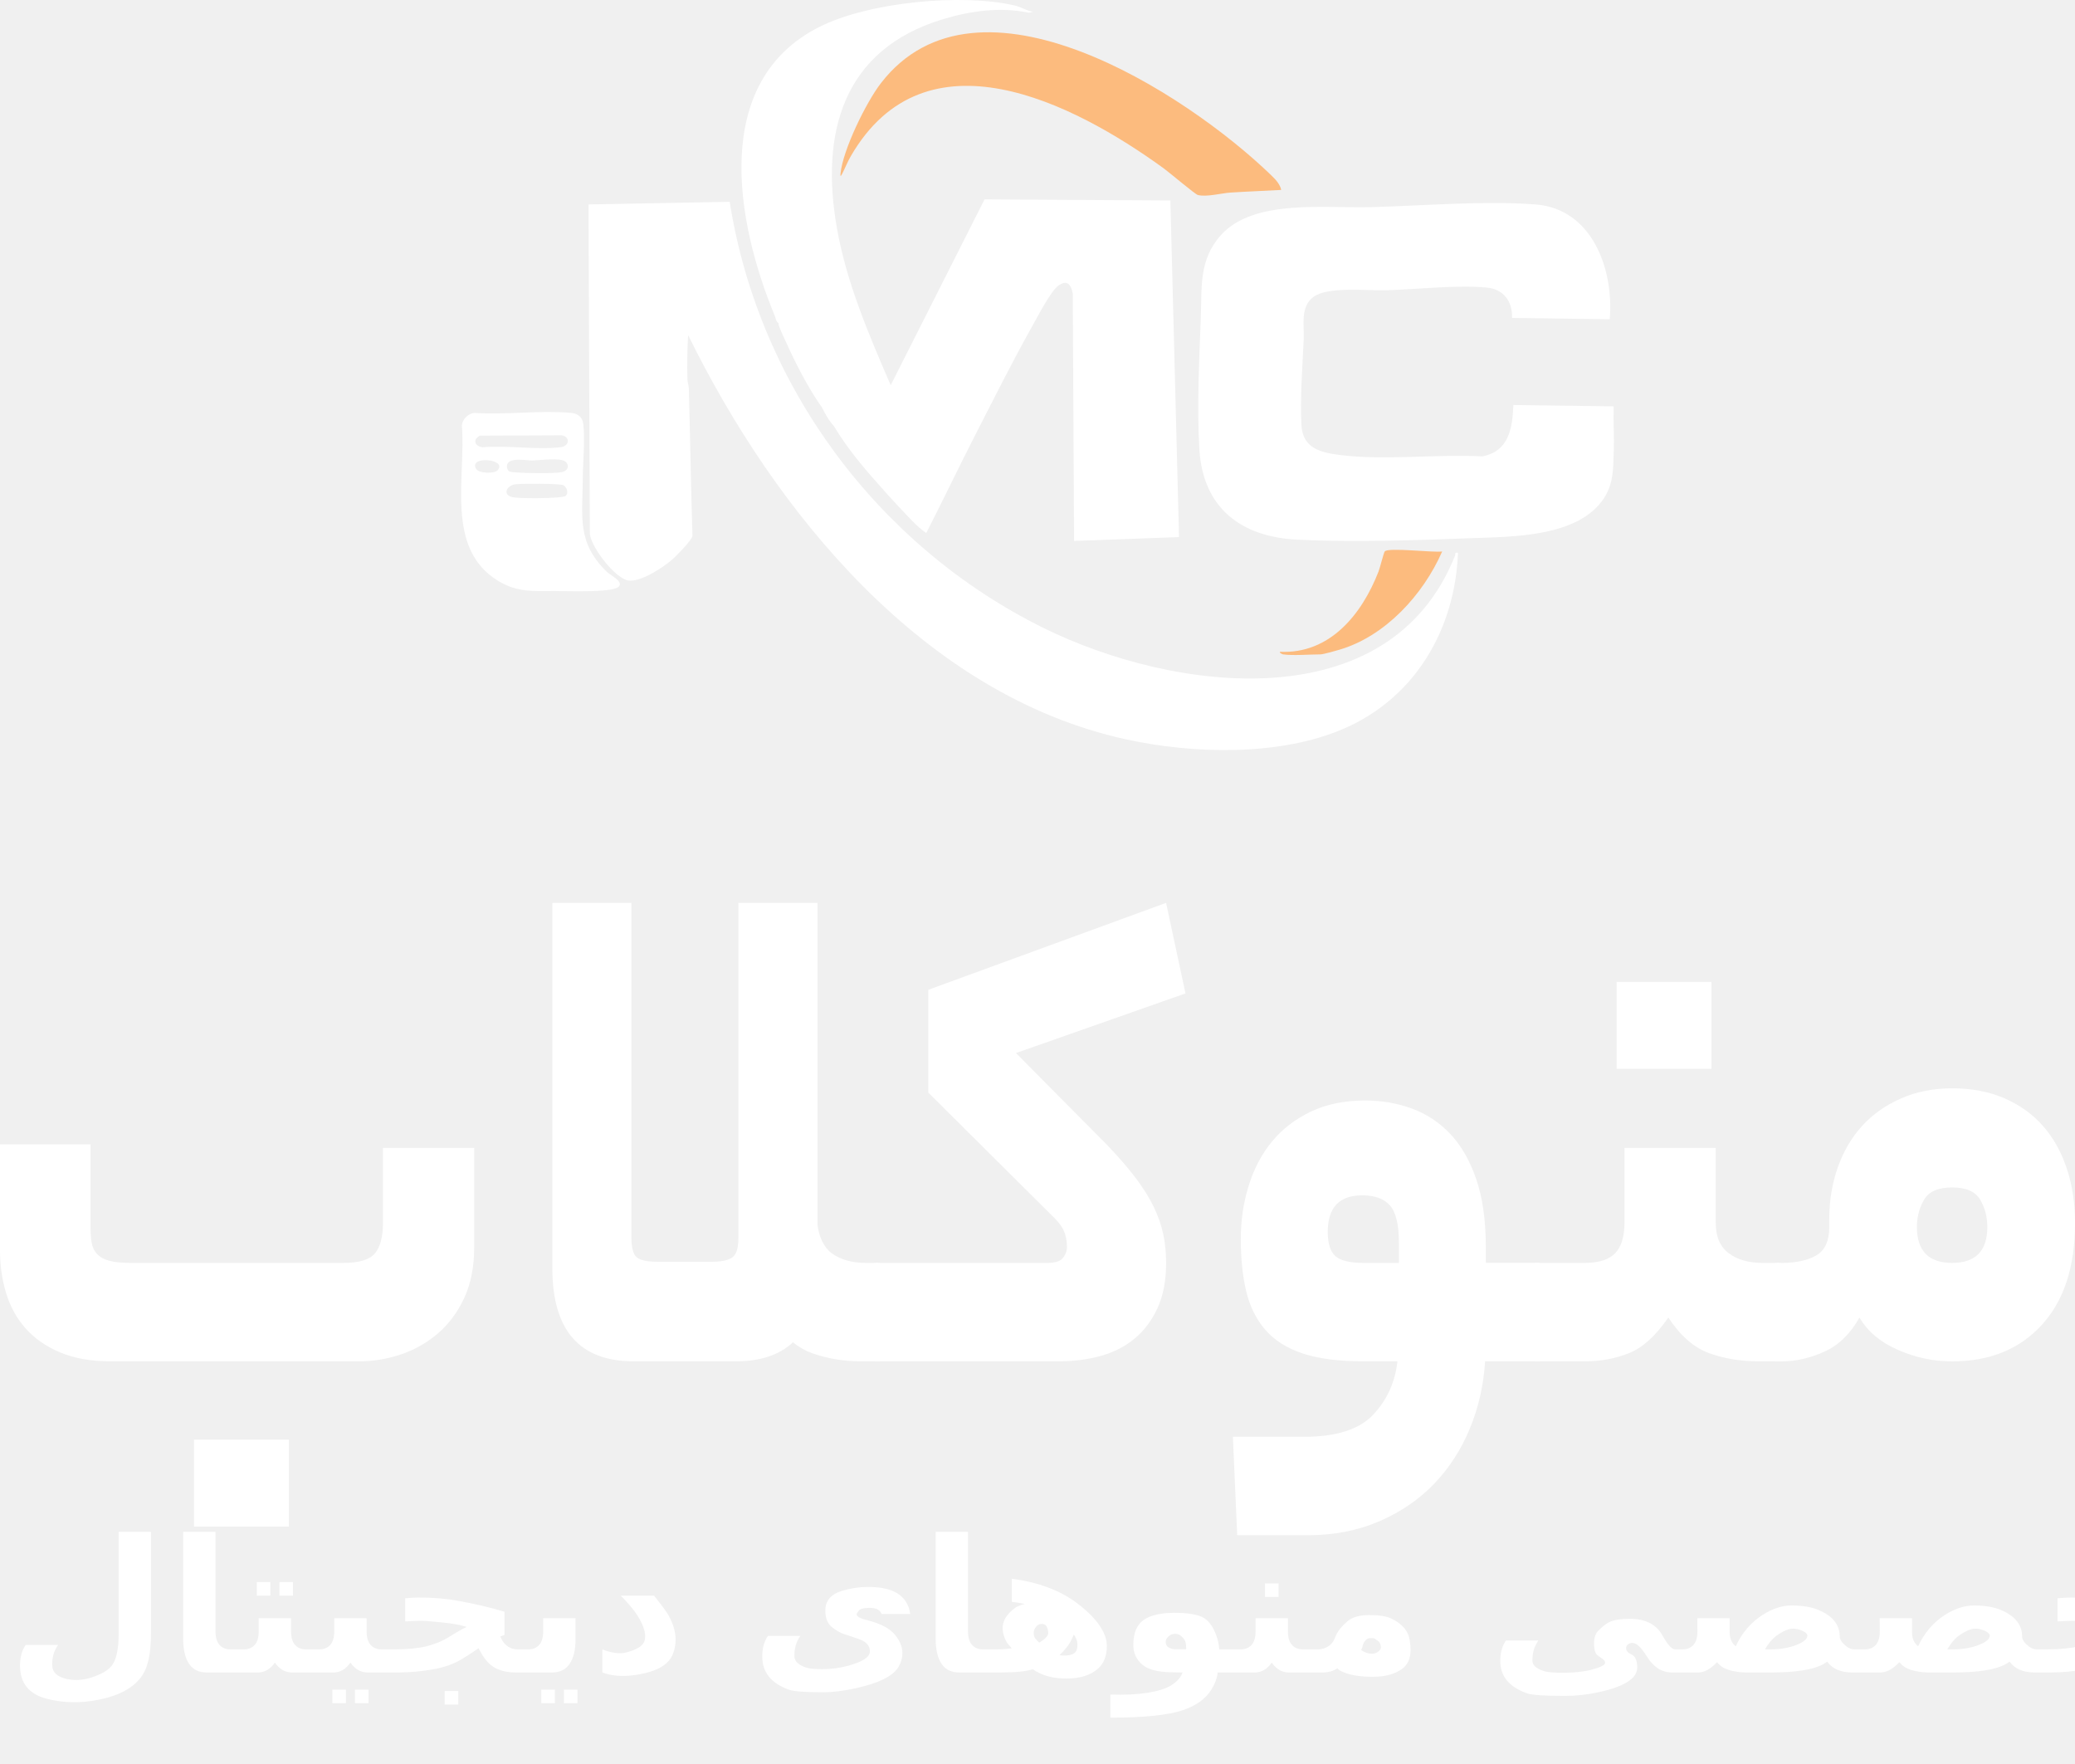
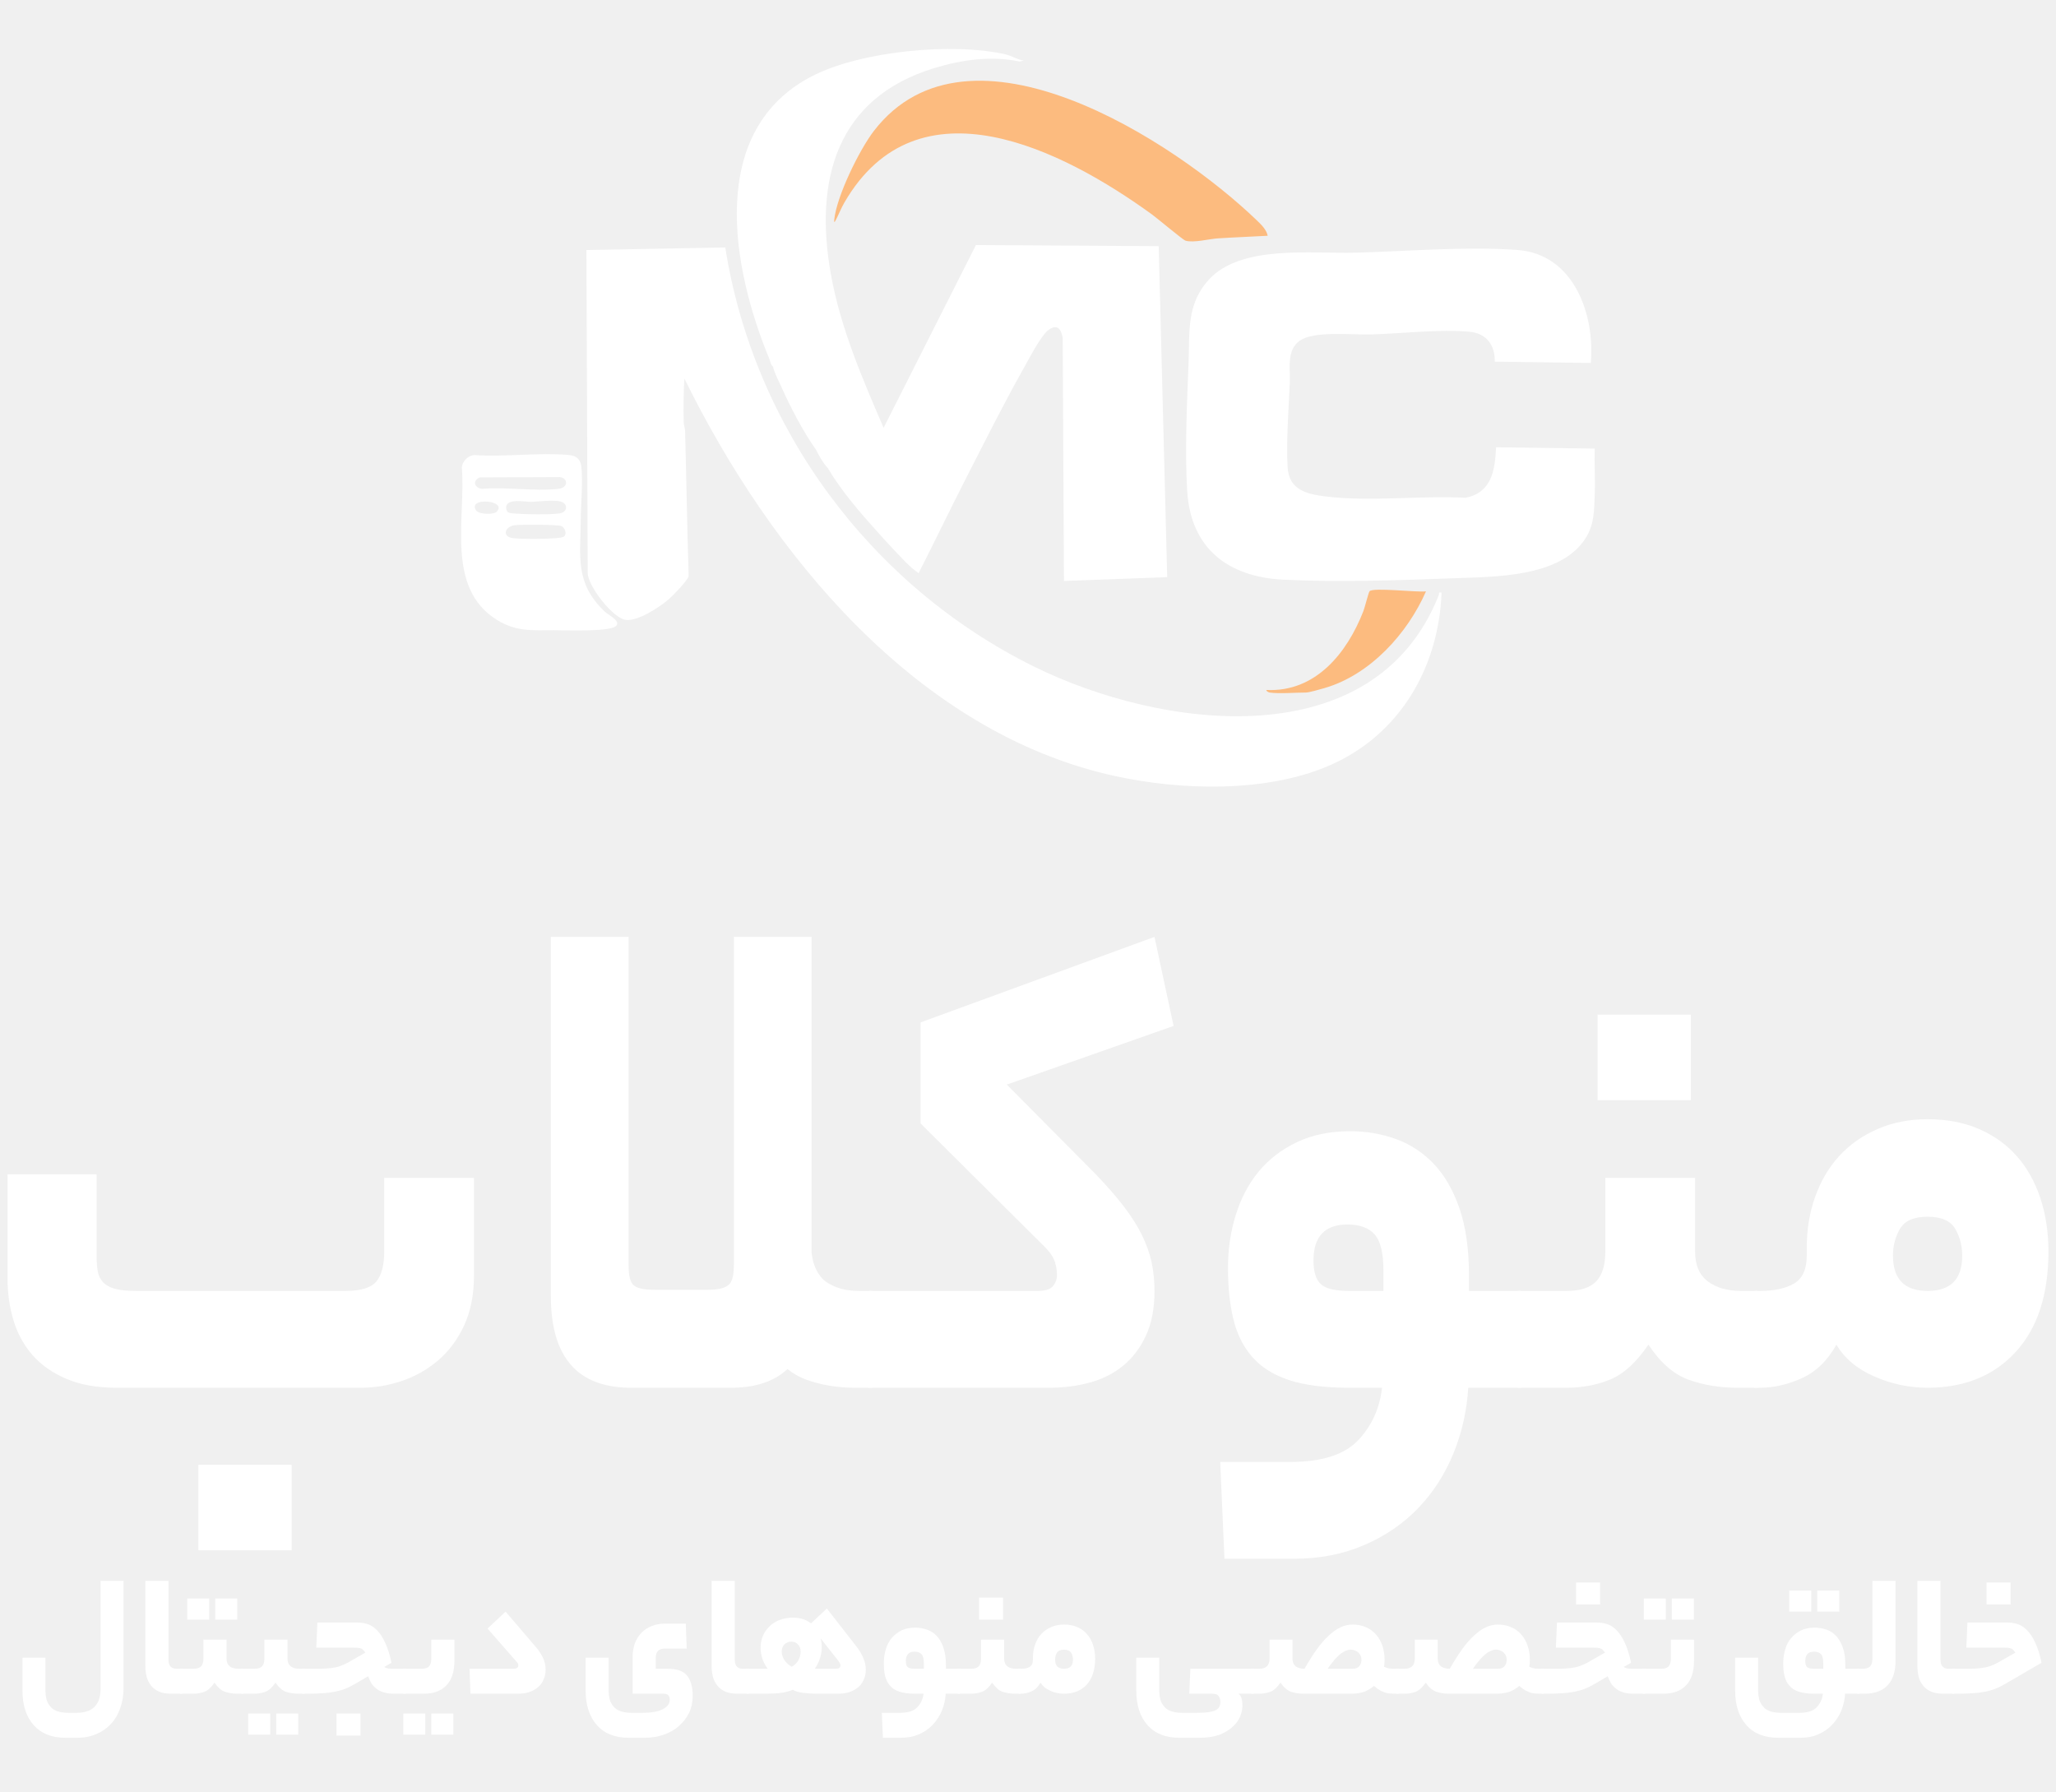
- <svg xmlns="http://www.w3.org/2000/svg" id="Layer_2" data-name="Layer 2" viewBox="0 0 1080 917.95">
+ <svg xmlns="http://www.w3.org/2000/svg" xmlns:xlink="http://www.w3.org/1999/xlink" version="1.1" viewBox="-4.00 72.41 1088.00 947.88">
  <defs>
-     <style>
-       .cls-1 {
-         font-family: YekanBakh-Heavy, 'Yekan Bakh';
-         font-size: 96.33px;
-         font-weight: 800;
-       }
- 
-       .cls-1, .cls-2 {
-         fill: #fff;
-       }
- 
-       .cls-3 {
-         fill: #fcbb7e;
-       }
-     </style>
+     <clipPath id="clip_1">
+       <path transform="matrix(1,0,0,-1,0,1080)" d="M0 1080H1080V0H0Z" />
+     </clipPath>
+     <clipPath id="clip_2">
+       <path transform="matrix(1,0,0,-1,0,1080)" d="M0 1080H1080V0H0Z" />
+     </clipPath>
+     <clipPath id="clip_3">
+       <path transform="matrix(1,0,0,-1,0,1080)" d="M0 1080H1080V0H0Z" />
+     </clipPath>
+     <clipPath id="clip_4">
+       <path transform="matrix(1,0,0,-1,0,1080)" d="M0 1080H1080V0H0Z" />
+     </clipPath>
+     <clipPath id="clip_5">
+       <path transform="matrix(1,0,0,-1,0,1080)" d="M0 1080H1080V0H0Z" />
+     </clipPath>
+     <clipPath id="clip_6">
+       <path transform="matrix(1,0,0,-1,0,1080)" d="M0 1080H1080V0H0Z" />
+     </clipPath>
+     <path id="font_7_151" d="M.599 .028C.599-.011 .593-.046 .581-.079 .57-.112 .553-.141 .531-.165 .509-.189 .482-.208 .451-.221 .42-.235 .385-.242 .346-.242H.28C.205-.242 .147-.219 .106-.173 .065-.127 .044-.064 .044 .016V.198H.17V.022C.17 .003 .172-.015 .176-.031 .18-.046 .187-.059 .197-.07 .206-.082 .219-.09 .235-.096 .252-.102 .272-.105 .297-.105H.341C.367-.105 .389-.101 .406-.094 .423-.087 .436-.078 .446-.065 .456-.053 .463-.039 .467-.023 .471-.007 .473 .01 .473 .028V.62H.599V.028Z" />
+     <path id="font_7_320" d="M.203 0C.184 0 .165 .002 .148 .007 .131 .012 .115 .021 .102 .033 .089 .045 .079 .061 .071 .08 .064 .1 .06 .125 .06 .154V.62H.187V.187C.187 .154 .202 .137 .231 .137H.258C.273 .137 .28 .115 .28 .071 .28 .024 .273 0 .258 0H.203Z" />
+     <path id="font_7_327" d="M0 0V0M.066 .137C.085 .137 .099 .141 .108 .15 .117 .16 .121 .174 .121 .193V.297H.248V.193C.248 .174 .254 .16 .266 .15 .278 .141 .294 .137 .313 .137H.335C.35 .137 .358 .115 .358 .071 .358 .024 .35 0 .335 0H.308C.283 0 .26 .004 .238 .011 .217 .019 .199 .036 .182 .061 .165 .036 .147 .019 .128 .011 .109 .004 .088 0 .066 0H0C-.009 0-.015 .005-.018 .016-.021 .028-.022 .044-.022 .066-.022 .091-.021 .11-.018 .12-.015 .131-.009 .137 0 .137H.066M.307 .407H.186V.523H.307V.407M.153 .407H.032V.523H.153V.407Z" />
+     <path id="font_7_302" d="M0 0V0M.066 .137C.085 .137 .099 .141 .108 .15 .117 .16 .121 .174 .121 .193V.297H.248V.193C.248 .174 .254 .16 .266 .15 .278 .141 .294 .137 .313 .137H.335C.35 .137 .358 .115 .358 .071 .358 .024 .35 0 .335 0H.308C.283 0 .26 .004 .238 .011 .217 .019 .199 .036 .182 .061 .165 .036 .147 .019 .128 .011 .109 .004 .088 0 .066 0H0C-.009 0-.015 .005-.018 .016-.021 .028-.022 .044-.022 .066-.022 .091-.021 .11-.018 .12-.015 .131-.009 .137 0 .137H.066M.307-.225H.186V-.109H.307V-.225M.153-.225H.032V-.109H.153V-.225Z" />
+     <path id="font_7_333" d="M0 0V0M.444 .147C.452 .142 .461 .139 .471 .138 .482 .137 .493 .137 .506 .137H.555C.564 .137 .569 .132 .572 .121 .575 .11 .577 .094 .577 .071 .577 .046 .575 .028 .572 .017 .569 .006 .564 0 .555 0H.501C.478 0 .459 .002 .443 .007 .427 .012 .413 .018 .402 .027 .391 .036 .381 .046 .374 .057 .367 .069 .361 .082 .356 .096L.286 .055C.267 .044 .248 .034 .23 .027 .212 .02 .193 .015 .173 .011 .153 .007 .131 .004 .108 .003 .085 .001 .058 0 .028 0H0C-.009 0-.015 .005-.018 .016-.021 .028-.022 .044-.022 .066-.022 .091-.021 .11-.018 .12-.015 .131-.009 .137 0 .137H.033C.058 .137 .08 .137 .1 .137 .119 .138 .137 .139 .153 .141 .17 .143 .185 .146 .199 .151 .214 .156 .228 .162 .243 .17L.341 .226C.337 .231 .333 .236 .33 .239 .327 .243 .323 .246 .318 .248 .313 .25 .308 .251 .301 .252 .294 .253 .286 .253 .275 .253H.071L.077 .391H.297C.316 .391 .335 .388 .354 .382 .372 .376 .389 .365 .405 .348 .421 .332 .436 .31 .449 .281 .463 .252 .475 .215 .484 .17L.444 .147M.314-.23H.182V-.109H.314V-.23Z" />
+     <path id="font_7_301" d="M0 0V0M.094 .137C.113 .137 .127 .141 .135 .15 .144 .16 .148 .174 .148 .193V.297H.275V.182C.275 .121 .26 .076 .231 .046 .202 .015 .16 0 .105 0H0C-.009 0-.015 .005-.018 .016-.021 .028-.022 .044-.022 .066-.022 .091-.021 .11-.018 .12-.015 .131-.009 .137 0 .137H.094M.269-.225H.148V-.109H.269V-.225M.115-.225H-.006V-.109H.115V-.225Z" />
+     <path id="font_7_135" d="M.396 .258C.415 .237 .428 .215 .438 .194 .447 .173 .451 .152 .451 .132 .451 .114 .448 .097 .441 .081 .435 .065 .426 .051 .413 .039 .4 .027 .383 .017 .364 .01 .345 .003 .322 0 .297 0H.038L.033 .137H.275C.292 .137 .301 .143 .301 .156 .301 .163 .298 .169 .291 .176L.132 .358 .231 .451 .396 .258Z" />
+     <path id="font_7_5" d="" />
+     <path id="font_7_199" d="M.044 0V0M.352-.105C.405-.105 .443-.098 .468-.085 .493-.072 .506-.055 .506-.033 .506-.011 .495 0 .473 0H.302V.204C.302 .23 .306 .254 .314 .276 .322 .298 .334 .317 .349 .333 .364 .35 .383 .362 .405 .371 .427 .38 .452 .385 .479 .385H.594L.599 .248H.479C.446 .248 .429 .231 .429 .198V.137H.495C.547 .137 .583 .124 .602 .098 .622 .072 .632 .036 .632-.011 .632-.044 .626-.075 .613-.103 .6-.131 .581-.155 .558-.176 .535-.197 .507-.213 .474-.225 .442-.236 .407-.242 .369-.242H.28C.205-.242 .147-.219 .106-.173 .065-.127 .044-.064 .044 .016V.198H.17V.022C.17 .003 .172-.015 .176-.031 .18-.046 .187-.059 .197-.07 .206-.082 .219-.09 .235-.096 .252-.102 .272-.105 .297-.105H.352Z" />
+     <path id="font_7_385" d="M.24 .286C.225 .286 .212 .281 .202 .271 .192 .261 .187 .248 .187 .231 .187 .218 .191 .203 .2 .188 .209 .173 .223 .159 .242 .148 .261 .159 .274 .173 .281 .188 .288 .203 .291 .218 .291 .231 .291 .248 .286 .261 .276 .271 .267 .281 .255 .286 .24 .286M0 0C-.009 0-.015 .005-.018 .016-.021 .028-.022 .044-.022 .066-.022 .091-.021 .11-.018 .12-.015 .131-.009 .137 0 .137H.11C.096 .156 .086 .176 .08 .195 .074 .214 .071 .234 .071 .253 .071 .275 .075 .296 .083 .316 .091 .336 .103 .353 .118 .368 .133 .384 .152 .396 .173 .404 .195 .413 .22 .418 .248 .418 .275 .418 .299 .413 .319 .404 .339 .395 .355 .382 .368 .367 .382 .352 .391 .334 .397 .315 .404 .296 .407 .277 .407 .258 .407 .233 .403 .211 .396 .191 .39 .172 .38 .154 .369 .137H.484C.501 .137 .51 .143 .51 .156 .51 .159 .509 .163 .507 .166 .506 .169 .502 .175 .497 .182L.341 .38 .435 .468 .594 .264C.614 .239 .628 .215 .636 .194 .645 .173 .649 .152 .649 .132 .649 .114 .646 .097 .639 .081 .633 .065 .624 .051 .611 .039 .598 .027 .581 .017 .562 .01 .543 .003 .52 0 .495 0H.385C.354 0 .327 .002 .303 .005 .28 .008 .261 .013 .248 .022 .238 .017 .226 .013 .212 .01 .199 .007 .185 .004 .171 .003 .156 .002 .142 .001 .128 .001 .115 0 .103 0 .094 0H0Z" />
+     <path id="font_7_387" d="M.143-.105C.188-.105 .22-.095 .239-.074 .258-.054 .27-.029 .273 0H.226C.191 0 .163 .004 .141 .011 .119 .018 .102 .029 .089 .044 .076 .059 .068 .076 .062 .097 .057 .118 .055 .143 .055 .17 .055 .196 .059 .221 .066 .244 .073 .268 .084 .289 .098 .306 .113 .323 .131 .337 .152 .348 .174 .358 .199 .363 .228 .363 .251 .363 .272 .359 .292 .352 .313 .345 .331 .333 .346 .317 .361 .301 .373 .28 .382 .254 .391 .228 .396 .196 .396 .159V.137H.468C.483 .137 .49 .115 .49 .071 .49 .024 .483 0 .468 0H.395C.393-.033 .386-.064 .374-.093 .362-.122 .345-.148 .324-.17 .303-.192 .278-.21 .248-.223 .218-.236 .185-.242 .148-.242H.05L.044-.105H.143M.176 .18C.176 .164 .179 .153 .186 .146 .194 .14 .207 .137 .226 .137H.275V.165C.275 .19 .271 .208 .262 .217 .254 .226 .241 .231 .224 .231 .192 .231 .176 .214 .176 .18Z" />
+     <path id="font_7_383" d="M0 0V0M.066 .137C.085 .137 .099 .141 .108 .15 .117 .16 .121 .174 .121 .193V.297H.248V.193C.248 .174 .254 .16 .266 .15 .278 .141 .294 .137 .313 .137H.335C.35 .137 .358 .115 .358 .071 .358 .024 .35 0 .335 0H.308C.283 0 .26 .004 .238 .011 .217 .019 .199 .036 .182 .061 .165 .036 .147 .019 .128 .011 .109 .004 .088 0 .066 0H0C-.009 0-.015 .005-.018 .016-.021 .028-.022 .044-.022 .066-.022 .091-.021 .11-.018 .12-.015 .131-.009 .137 0 .137H.066M.242 .407H.11V.528H.242V.407Z" />
+     <path id="font_7_379" d="M.005 .137C.025 .137 .041 .14 .053 .147 .065 .155 .071 .168 .071 .187V.198C.071 .224 .075 .248 .083 .27 .091 .293 .102 .312 .117 .328 .132 .344 .15 .357 .171 .366 .192 .375 .216 .38 .242 .38 .269 .38 .294 .375 .315 .366 .336 .357 .354 .344 .368 .327 .383 .311 .394 .291 .401 .268 .409 .245 .413 .22 .413 .193 .413 .132 .397 .084 .367 .05 .336 .017 .294 0 .242 0 .216 0 .191 .005 .167 .016 .142 .027 .124 .042 .113 .061 .1 .038 .084 .022 .064 .013 .044 .004 .024 0 .005 0H0C-.009 0-.015 .005-.018 .016-.021 .028-.022 .044-.022 .066-.022 .091-.021 .11-.018 .12-.015 .131-.009 .137 0 .137H.005M.291 .187C.291 .201 .288 .214 .281 .225 .274 .236 .261 .242 .242 .242 .223 .242 .21 .236 .203 .225 .196 .214 .193 .201 .193 .187 .193 .154 .209 .137 .242 .137 .275 .137 .291 .154 .291 .187Z" />
+     <path id="font_7_300" d="M.044 0V0M.374-.105C.4-.105 .421-.104 .438-.102 .456-.099 .469-.096 .479-.091 .489-.086 .496-.08 .5-.072 .504-.065 .506-.055 .506-.044 .506-.033 .503-.022 .496-.013 .49-.004 .479 0 .462 0H.335L.341 .137H.682C.697 .137 .704 .115 .704 .071 .704 .024 .697 0 .682 0H.605C.62-.01 .627-.032 .627-.066 .627-.084 .623-.103 .615-.124 .606-.145 .593-.164 .574-.181 .556-.198 .532-.213 .502-.225 .472-.236 .435-.242 .391-.242H.28C.205-.242 .147-.219 .106-.173 .065-.127 .044-.064 .044 .016V.198H.17V.022C.17 .003 .172-.015 .176-.031 .18-.046 .187-.059 .197-.07 .206-.082 .219-.09 .235-.096 .252-.102 .272-.105 .297-.105H.374Z" />
+     <path id="font_7_352" d="M.286 .137C.333 .22 .377 .281 .42 .32 .463 .36 .506 .38 .55 .38 .577 .38 .602 .375 .624 .365 .646 .356 .664 .342 .679 .325 .694 .308 .706 .287 .714 .263 .722 .24 .726 .214 .726 .187 .726 .174 .725 .161 .723 .148 .734 .143 .746 .139 .757 .138 .767 .137 .778 .137 .787 .137H.798C.813 .137 .82 .115 .82 .071 .82 .024 .813 0 .798 0H.787C.779 0 .77 0 .761 .001 .752 .001 .743 .002 .733 .005 .723 .008 .713 .012 .702 .018 .691 .024 .68 .032 .668 .043 .653 .03 .635 .019 .615 .011 .594 .004 .571 0 .544 0H.28C.255 0 .232 .004 .211 .011 .19 .019 .171 .036 .154 .061 .137 .036 .119 .019 .1 .011 .081 .004 .06 0 .038 0H0C-.009 0-.015 .005-.018 .016-.021 .028-.022 .044-.022 .066-.022 .091-.021 .11-.018 .12-.015 .131-.009 .137 0 .137H.038C.075 .137 .094 .156 .094 .193V.297H.22V.193C.22 .174 .226 .16 .238 .15 .251 .141 .267 .137 .286 .137M.599 .187C.599 .192 .598 .198 .596 .204 .594 .211 .59 .217 .585 .223 .581 .228 .574 .233 .566 .236 .559 .24 .55 .242 .539 .242 .522 .242 .504 .234 .484 .219 .464 .203 .44 .176 .413 .137H.55C.567 .137 .579 .142 .587 .151 .595 .161 .599 .173 .599 .187Z" />
+     <path id="font_7_339" d="M0 0V0M.444 .147C.452 .142 .461 .139 .471 .138 .482 .137 .493 .137 .506 .137H.555C.564 .137 .569 .132 .572 .121 .575 .11 .577 .094 .577 .071 .577 .046 .575 .028 .572 .017 .569 .006 .564 0 .555 0H.501C.478 0 .459 .002 .443 .007 .427 .012 .413 .018 .402 .027 .391 .036 .381 .046 .374 .057 .367 .069 .361 .082 .356 .096L.286 .055C.267 .044 .248 .034 .23 .027 .212 .02 .193 .015 .173 .011 .153 .007 .131 .004 .108 .003 .085 .001 .058 0 .028 0H0C-.009 0-.015 .005-.018 .016-.021 .028-.022 .044-.022 .066-.022 .091-.021 .11-.018 .12-.015 .131-.009 .137 0 .137H.033C.058 .137 .08 .137 .1 .137 .119 .138 .137 .139 .153 .141 .17 .143 .185 .146 .199 .151 .214 .156 .228 .162 .243 .17L.341 .226C.337 .231 .333 .236 .33 .239 .327 .243 .323 .246 .318 .248 .313 .25 .308 .251 .301 .252 .294 .253 .286 .253 .275 .253H.071L.077 .391H.297C.316 .391 .335 .388 .354 .382 .372 .376 .389 .365 .405 .348 .421 .332 .436 .31 .449 .281 .463 .252 .475 .215 .484 .17L.444 .147M.314 .49H.182V.611H.314V.49Z" />
+     <path id="font_7_326" d="M0 0V0M.094 .137C.113 .137 .127 .141 .135 .15 .144 .16 .148 .174 .148 .193V.297H.275V.182C.275 .121 .26 .076 .231 .046 .202 .015 .16 0 .105 0H0C-.009 0-.015 .005-.018 .016-.021 .028-.022 .044-.022 .066-.022 .091-.021 .11-.018 .12-.015 .131-.009 .137 0 .137H.094M.274 .407H.153V.523H.274V.407M.12 .407H-.001V.523H.12V.407Z" />
+     <path id="font_7_371" d="M.648 0C.646-.033 .639-.064 .627-.093 .615-.122 .598-.148 .577-.17 .557-.192 .531-.21 .501-.223 .472-.236 .439-.242 .402-.242H.28C.205-.242 .147-.219 .106-.173 .065-.127 .044-.064 .044 .016V.198H.17V.022C.17 .003 .172-.015 .176-.031 .18-.046 .187-.059 .197-.07 .206-.082 .219-.09 .235-.096 .252-.102 .272-.105 .297-.105H.396C.441-.105 .473-.095 .492-.074 .511-.054 .523-.029 .526 0H.479C.444 0 .416 .004 .394 .011 .372 .018 .355 .029 .342 .044 .329 .059 .32 .076 .315 .097 .31 .118 .308 .143 .308 .17 .308 .196 .312 .221 .319 .244 .326 .268 .337 .289 .352 .306 .366 .323 .384 .337 .406 .348 .427 .358 .452 .363 .481 .363 .504 .363 .525 .359 .546 .352 .566 .345 .584 .333 .599 .317 .614 .301 .626 .28 .635 .254 .645 .228 .649 .196 .649 .159V.137H.721C.736 .137 .743 .115 .743 .071 .743 .024 .736 0 .721 0H.648M.429 .18C.429 .164 .433 .153 .439 .146 .446 .14 .46 .137 .479 .137H.528V.165C.528 .19 .524 .208 .516 .217 .507 .226 .494 .231 .477 .231 .445 .231 .429 .214 .429 .18M.616 .451H.495V.567H.616V.451M.462 .451H.341V.567H.462V.451Z" />
+     <path id="font_7_376" d="M.022 .137C.041 .137 .055 .141 .064 .15 .073 .16 .077 .174 .077 .193V.62H.204V.182C.204 .121 .189 .076 .16 .046 .131 .015 .088 0 .033 0H0C-.009 0-.015 .005-.018 .016-.021 .028-.022 .044-.022 .066-.022 .091-.021 .11-.018 .12-.015 .131-.009 .137 0 .137H.022Z" />
+     <path id="font_7_338" d="M0 0V0M.286 .055C.267 .044 .248 .034 .23 .027 .212 .02 .193 .015 .173 .011 .153 .007 .131 .004 .108 .003 .085 .001 .058 0 .028 0H0C-.009 0-.015 .005-.018 .016-.021 .028-.022 .044-.022 .066-.022 .091-.021 .11-.018 .12-.015 .131-.009 .137 0 .137H.033C.058 .137 .08 .137 .1 .137 .119 .138 .137 .139 .153 .141 .17 .143 .185 .146 .199 .151 .214 .156 .228 .162 .243 .17L.341 .226C.337 .231 .333 .236 .33 .239 .327 .243 .323 .246 .318 .248 .313 .25 .308 .251 .301 .252 .294 .253 .286 .253 .275 .253H.071L.077 .391H.297C.316 .391 .335 .388 .354 .382 .372 .376 .389 .365 .405 .348 .421 .332 .436 .31 .449 .281 .463 .252 .475 .215 .484 .17L.286 .055M.314 .49H.182V.611H.314V.49Z" />
  </defs>
-   <g id="Layer_1-2" data-name="Layer 1">
-     <g>
-       <g>
-         <path class="cls-2" d="M57.59,708.45c-10.22,0-19.01-1.55-26.36-4.67-7.36-3.12-13.35-7.29-17.96-12.53-4.62-5.24-7.98-11.34-10.1-18.32C1.07,665.95,0,658.59,0,650.86v-55.34h47.12v43c0,2.99.19,5.67.56,8.04.37,2.37,1.31,4.37,2.81,5.99,1.5,1.62,3.61,2.81,6.36,3.55,2.74.75,6.48,1.12,11.22,1.12h110.7c8.23,0,13.7-1.68,16.45-5.04,2.75-3.37,4.11-8.66,4.11-15.89v-38.9h47.49v51.61c0,10.23-1.74,19.07-5.23,26.55-3.49,7.48-8.11,13.65-13.83,18.51-5.74,4.86-12.16,8.48-19.26,10.84-7.1,2.37-14.27,3.55-21.5,3.55H57.59ZM150.34,794.46h-49.36v-45.25h49.36v45.25Z" />
-         <path class="cls-2" d="M456.61,657.22h-5.98c-7.24,0-13.16-1.68-17.77-5.04-4.02-2.93-6.73-8.76-7.37-14.99v-167.32h-41.14v173.49c0,4.21-.48,7.18-1.46,8.91-1.3,2.91-5.45,4.37-12.47,4.37h-27.86c-5.61,0-9.33-.78-11.17-2.35-1.84-1.56-2.75-4.99-2.75-10.28v-174.13h-41.14v190.16c0,32.28,14.15,48.42,42.43,48.42h52.96c12.86,0,22.79-3.33,29.82-9.91,3.12,2.48,6.4,4.37,9.85,5.61,7.98,2.87,16.58,4.3,25.8,4.3h8.23c5.48,0,8.23-8.85,8.23-26.55,0-16.45-2.75-24.68-8.23-24.68Z" />
-         <path class="cls-2" d="M545.24,657.22c3.98,0,6.66-.87,8.04-2.62,1.37-1.74,2.05-3.61,2.05-5.61,0-3.24-.56-6.11-1.68-8.6-1.13-2.49-3.31-5.24-6.55-8.23l-63.94-63.57v-53.48l123.77-45.25,10.1,47.12-88.25,31.03,47.12,47.5c5.99,6.23,10.96,11.97,14.96,17.2,3.98,5.24,7.16,10.28,9.54,15.14,2.36,4.86,4.04,9.66,5.05,14.4.99,4.74,1.49,9.72,1.49,14.96,0,9.23-1.49,17.08-4.49,23.56-2.99,6.49-6.98,11.78-11.96,15.89-4.99,4.11-10.84,7.11-17.58,8.97-6.73,1.87-13.96,2.81-21.69,2.81h-94.61c-3.24,0-5.42-2.06-6.54-6.17-1.13-4.11-1.69-10.28-1.69-18.51,0-9.47.56-16.27,1.69-20.38,1.12-4.11,3.3-6.17,6.54-6.17h88.64Z" />
-         <path class="cls-2" d="M678.74,747.72c16.7,0,28.66-3.81,35.89-11.41,7.23-7.61,11.47-16.89,12.72-27.86h-17.57c-12.97,0-23.56-1.37-31.79-4.11-8.23-2.74-14.71-6.86-19.45-12.34-4.74-5.48-8.04-12.16-9.91-20.01-1.87-7.85-2.81-16.89-2.81-27.11s1.37-19.01,4.11-27.86c2.75-8.85,6.79-16.51,12.15-23,5.36-6.48,12.09-11.65,20.2-15.52,8.1-3.86,17.51-5.8,28.23-5.8,8.48,0,16.52,1.37,24.12,4.11,7.61,2.75,14.27,7.11,20.01,13.09,5.73,5.98,10.28,13.83,13.65,23.55,3.36,9.73,5.05,21.57,5.05,35.53v8.22h26.92c5.48,0,8.23,8.23,8.23,24.68,0,17.7-2.75,26.55-8.23,26.55h-27.29c-.75,12.21-3.37,23.81-7.86,34.78-4.49,10.97-10.66,20.57-18.51,28.8-7.86,8.23-17.39,14.77-28.61,19.64-11.22,4.86-23.69,7.29-37.39,7.29h-36.66l-2.24-51.23h37.03ZM691.08,641.14c0,5.99,1.32,10.16,3.93,12.53,2.62,2.37,7.53,3.55,14.77,3.55h18.33v-10.47c0-9.47-1.56-15.95-4.68-19.45-3.12-3.49-7.92-5.24-14.4-5.24-11.97,0-17.96,6.36-17.96,19.07Z" />
-         <path class="cls-2" d="M824.96,657.22c7.22,0,12.46-1.68,15.7-5.04,3.24-3.37,4.86-8.66,4.86-15.89v-38.9h47.49v38.9c0,7.23,2.25,12.52,6.74,15.89,4.49,3.36,10.34,5.04,17.57,5.04h8.23c5.72,0,8.6,8.23,8.6,24.68,0,17.7-2.88,26.55-8.6,26.55h-10.1c-9.48,0-18.14-1.43-25.99-4.3-7.85-2.86-14.9-9.03-21.13-18.51-6.49,9.48-13.28,15.65-20.38,18.51-7.1,2.87-14.77,4.3-23,4.3h-24.69c-3.24,0-5.42-2.06-6.54-6.17-1.13-4.11-1.69-10.28-1.69-18.51,0-9.47.56-16.27,1.69-20.38,1.12-4.11,3.3-6.17,6.54-6.17h24.69ZM890.77,556.25h-49.36v-45.25h49.36v45.25Z" />
-         <path class="cls-2" d="M927.43,657.22c7.47,0,13.46-1.31,17.95-3.92,4.49-2.62,6.73-7.54,6.73-14.77v-4.11c0-9.72,1.5-18.76,4.49-27.11,3-8.35,7.23-15.52,12.72-21.5,5.48-5.99,12.21-10.72,20.2-14.21,7.97-3.49,16.82-5.23,26.55-5.23,10.22,0,19.31,1.75,27.3,5.23,7.98,3.5,14.64,8.29,20,14.4,5.36,6.11,9.48,13.46,12.34,22.06,2.87,8.6,4.31,18.02,4.31,28.24,0,22.94-5.79,40.7-17.39,53.29-11.59,12.59-27.11,18.89-46.56,18.89-9.73,0-19.13-1.99-28.24-5.99-9.1-3.98-15.76-9.59-20.01-16.82-4.74,8.48-10.84,14.4-18.32,17.76-7.48,3.36-14.84,5.05-22.06,5.05h-1.87c-3.24,0-5.42-2.06-6.55-6.17-1.12-4.11-1.68-10.28-1.68-18.51,0-9.47.56-16.27,1.68-20.38,1.13-4.11,3.31-6.17,6.55-6.17h1.87ZM1034.37,638.52c0-5.24-1.25-9.97-3.73-14.21-2.49-4.24-7.36-6.36-14.59-6.36s-12.09,2.12-14.59,6.36c-2.49,4.24-3.74,8.97-3.74,14.21,0,12.47,6.11,18.7,18.33,18.7s18.32-6.23,18.32-18.7Z" />
-       </g>
-       <g>
-         <path class="cls-2" d="M613.66,279.48l-54.63,2.02-.67-128.77c-.98-4.79-2.98-7.34-7.53-4.06-3.9,2.82-10.49,15.62-13.21,20.44-10.59,18.79-20.59,38.88-30.45,58.12-8.52,16.63-16.56,33.52-25.06,50.15-5.26-3.62-9.35-8.49-13.72-13.05-2.4-2.5-5.17-5.59-7.56-8.24-9.64-10.7-19.36-21.82-26.78-34.33-2.61-2.79-4.46-6.22-6.18-9.62-7.04-9.92-13.54-22.53-18.54-33.65-1.59-3.53-2.87-5.86-4.12-9.61-.07-.2.06-.47,0-.69-1.46-1.01-1.49-2.74-2.06-4.12-20.05-48.39-33.36-121.54,23.32-150.07,25.71-12.94,74.03-17.57,101.82-11.11,2.92.67,6.28,2.83,9.45,3.25l-2.2.49c-14.99-3.14-30.51-.96-45.02,3.44-51.95,15.76-63.66,59.33-54.89,108.82,5.03,28.42,16.62,55.3,27.96,81.58l48.85-96.71,96.72.57,4.5,175.15Z" />
-         <path class="cls-2" d="M379.8,105.02c15,95.42,76.85,179.02,163.19,221.71,67.55,33.41,180.13,48.34,214.32-37.53.42-1.04-.4-1.86,1.54-1.51-1.52,39.82-22.28,75.36-59.28,91.45-33.41,14.52-78.52,13.29-113.64,5.59-105.17-23.04-182.47-118.17-227.77-210.34-.47,7.62-.54,15.38-.37,23.03.04,1.62.7,3.13.74,4.75.7,25.6,1.07,51.15,1.89,76.79-.53,2.33-8.31,10.3-10.48,12.18-4.89,4.23-16.2,11.7-22.69,10.99-6.74-.74-19.58-17.16-20.25-24.4l-.69-171.34,73.48-1.37Z" />
-         <path class="cls-2" d="M837.83,166.14l-50.82-.69c.22-8.71-4.44-15.02-13.36-15.82-15.86-1.42-36.01.96-52.19,1.43-9.77.28-30.28-2.09-37.79,3.41-7.03,5.14-4.77,14.71-5.12,22.34-.64,13.7-1.93,30.96-1.16,44.51.68,12.06,10.08,14.21,20.1,15.47,23.62,2.95,50.08-.56,74.02.71,14-2.78,15.58-14.52,16.2-26.71l52.19.68c-.25,7.88.31,15.84.02,23.72-.32,8.75-.11,16.38-4.96,23.88-13.43,20.78-48.4,20.19-70.29,21.04-28.53,1.11-60.77,2.11-89.27.75-29.44-1.41-49.3-16.44-51.15-47.04-1.3-21.45-.1-46.45.74-67.98.63-16.18-1.19-30.64,10.61-43.64,17.01-18.74,54.24-13.77,77.63-14.39,27.34-.72,58.7-3.44,85.84-1.43,29.73,2.2,40.99,33.92,38.77,59.78Z" />
-         <path class="cls-3" d="M666.84,98.84c-8.79.51-17.64.8-26.43,1.38-4.69.31-12.69,2.47-17.03,1.22-1.42-.41-14.9-11.8-17.73-13.86-47.15-34.19-123.96-73.33-162.79-6.37-1.71,2.94-2.97,6.19-4.52,9.22-.81,1.57-1.02,1.43-.86-.17,1.27-12.38,13.29-36.96,21.02-46.98,50.34-65.22,159,5.34,202.86,47.65,2.22,2.14,4.85,4.74,5.48,7.9Z" />
-         <path class="cls-2" d="M321.95,305.37c-3.42,3.2-27.34,2.19-33.16,2.19-11.05,0-19.5.88-29.63-5.33-27.62-16.94-16.54-53.97-18.77-80.83.26-3.17,3.3-6.25,6.52-6.52,16.15,1.15,34.27-1.48,50.18-.02,3.59.33,6.06,2.03,6.51,5.85.96,8.23-.22,19.71-.27,28.29-.13,19.9-3.23,33.36,12.6,48.66,2.01,1.94,8.89,5.04,6.03,7.72ZM249.82,226.71c-3.99,1.99-2.75,5.42,1.19,6.07,12.84-1.16,28.02,1.43,40.56-.02,5.27-.61,5.09-5.65.71-6.22l-42.46.18ZM264.61,244.94c.78.77,2.5.79,3.58.88,5.31.46,19.04.69,24.02-.07,3.14-.48,4.53-3.36,2.14-5.49-2.51-2.25-13.29-.7-17.24-.61-3.1.07-13.26-2.17-13.26,3.06,0,.69.28,1.76.76,2.24ZM258.77,244.94c6.22-6.15-15.51-8.02-10.87-.83,1.5,2.33,9.33,2.36,10.87.83ZM294.47,257.99c1.62-1.38.58-4.61-1.36-5.51s-21.82-.88-24.85-.46c-5.12.71-6.82,6.14-.75,6.84,5.49.63,17.04.46,22.7.01,1.01-.08,3.62-.34,4.26-.88Z" />
-         <path class="cls-3" d="M667.87,340.56c-.28-.04-1.96-.67-1.71-1.37,26.07,1.28,42.71-19.6,51.33-41.73.77-1.98,2.68-9.73,3.25-10.49,1.63-2.2,25.61.71,29.89.02-9.81,22.39-29.55,44.14-53.56,51.15-2.06.6-8.29,2.41-9.95,2.41-5.64,0-14,.73-19.23,0Z" />
-       </g>
-       <text class="cls-1" transform="translate(3.66 870.37)">
-         <tspan x="0" y="0">خالق تخصصی منوهای دیجیتال</tspan>
-       </text>
+   <g>
+     <g clip-path="url(#clip_1)">
+       <path transform="matrix(1,0,0,-1,0,1080)" d="M150.341 187.204H100.978V232.452H150.341ZM57.591 273.214C47.371 273.214 38.579 274.768 31.235 277.887 23.871 281.005 17.886 285.18 13.279 290.416 8.661 295.652 5.301 301.758 3.179 308.739 1.066 315.716 0 323.074 0 330.805V386.148H47.119V343.143C47.119 340.151 47.31 337.47 47.683 335.106 48.055 332.732 48.99 330.74 50.489 329.12 51.988 327.496 54.101 326.314 56.847 325.569 59.583 324.82 63.325 324.448 68.063 324.448H178.759C186.988 324.448 192.461 326.128 195.207 329.492 197.953 332.862 199.321 338.154 199.321 345.387V384.282H246.813V332.671C246.813 322.446 245.072 313.603 241.582 306.124 238.091 298.645 233.474 292.473 227.75 287.609 222.006 282.75 215.588 279.134 208.485 276.765 201.383 274.396 194.211 273.214 186.988 273.214Z" fill="#ffffff" />
+     </g>
+     <g clip-path="url(#clip_2)">
+       <path transform="matrix(1,0,0,-1,456.6058,755.5523)" d="M0 0H-5.976C-13.218 0-19.133 1.68-23.741 5.045-27.758 7.976-30.469 13.805-31.108 20.033V187.35H-72.245V13.863C-72.245 9.654-72.729 6.684-73.704 4.958-75 2.044-79.153 .585-86.172 .585H-114.031C-119.643 .585-123.365 1.366-125.203 2.933-127.042 4.496-127.957 7.928-127.957 13.216V187.35H-169.095V-2.809C-169.095-35.093-154.946-51.234-126.662-51.234H-73.704C-60.839-51.234-50.919-47.907-43.882-41.324-40.759-43.799-37.482-45.695-34.031-46.933-26.054-49.8-17.453-51.234-8.229-51.234H0C5.482-51.234 8.229-42.386 8.229-24.681 8.229-8.229 5.482 0 0 0" fill="#ffffff" />
+     </g>
+     <g clip-path="url(#clip_3)">
+       <path transform="matrix(1,0,0,-1,545.241,755.5524)" d="M0 0C3.984 0 6.659 .87 8.038 2.615 9.406 4.356 10.09 6.227 10.09 8.224 10.09 11.463 9.526 14.33 8.41 16.825 7.283 19.314 5.1 22.061 1.861 25.053L-62.078 88.625V142.102L61.696 187.35 71.795 140.231-16.458 109.197 30.662 61.701C36.647 55.469 41.627 49.735 45.62 44.499 49.604 39.263 52.783 34.218 55.157 29.354 57.521 24.495 59.201 19.692 60.207 14.959 61.193 10.221 61.696 5.236 61.696 0 61.696-9.23 60.207-17.081 57.209-23.56 54.221-30.048 50.228-35.339 45.248-39.454 40.259-43.568 34.404-46.561 27.664-48.427 20.934-50.298 13.701-51.234 5.975-51.234H-88.635C-91.874-51.234-94.057-49.176-95.174-45.062-96.301-40.948-96.864-34.781-96.864-26.552-96.864-17.081-96.301-10.286-95.174-6.172-94.057-2.057-91.874 0-88.635 0Z" fill="#ffffff" />
+       <path transform="matrix(1,0,0,-1,691.0753,739.4721)" d="M0 0C0-5.985 1.318-10.16 3.933-12.529 6.549-14.903 11.468-16.08 18.701-16.08H37.029V-5.608C37.029 3.863 35.47 10.341 32.352 13.837 29.233 17.323 24.435 19.073 17.956 19.073 5.985 19.073 0 12.715 0 0M-12.333-106.582C4.366-106.582 16.327-102.774 23.56-95.174 30.792-87.564 35.028-78.284 36.275-67.314H18.701C5.734-67.314-4.859-65.946-13.088-63.2-21.316-60.458-27.795-56.344-32.533-50.861-37.271-45.379-40.57-38.704-42.442-30.853-44.313-23.001-45.248-13.968-45.248-3.742-45.248 5.98-43.88 15.265-41.134 24.118-38.387 32.965-34.344 40.631-28.982 47.119-23.62 53.598-16.89 58.768-8.782 62.636-.684 66.499 8.732 68.436 19.445 68.436 27.925 68.436 35.963 67.062 43.568 64.321 51.173 61.575 57.843 57.214 63.577 51.229 69.311 45.248 73.858 37.397 77.228 27.674 80.588 17.946 82.278 6.106 82.278-7.857V-16.08H109.197C114.68-16.08 117.426-24.309 117.426-40.762 117.426-58.466 114.68-67.314 109.197-67.314H81.905C81.151-79.526 78.535-91.12 74.049-102.09 69.562-113.06 63.386-122.662 55.539-130.886 47.683-139.114 38.146-145.658 26.93-150.522 15.713-155.381 3.239-157.81-10.462-157.81H-47.119L-49.362-106.582Z" fill="#ffffff" />
+       <path transform="matrix(1,0,0,-1,0,1080)" d="M890.769 425.416H841.407V470.664H890.769ZM824.959 324.448C832.181 324.448 837.422 326.128 840.662 329.492 843.901 332.862 845.521 338.154 845.521 345.387V384.282H893.012V345.387C893.012 338.154 895.265 332.862 899.752 329.492 904.238 326.128 910.093 324.448 917.326 324.448H925.555C931.279 324.448 934.156 316.219 934.156 299.766 934.156 282.061 931.279 273.214 925.555 273.214H915.455C905.979 273.214 897.317 274.647 889.461 277.514 881.614 280.376 874.563 286.548 868.336 296.024 861.847 286.548 855.057 280.376 847.955 277.514 840.853 274.647 833.187 273.214 824.959 273.214H800.272C797.033 273.214 794.85 275.271 793.734 279.386 792.607 283.5 792.044 289.666 792.044 297.895 792.044 307.366 792.607 314.162 793.734 318.276 794.85 322.39 797.033 324.448 800.272 324.448Z" fill="#ffffff" />
+       <path transform="matrix(1,0,0,-1,1034.37,736.8567)" d="M0 0C0 5.236-1.247 9.969-3.732 14.209-6.227 18.449-11.096 20.567-18.319 20.567-25.551 20.567-30.41 18.449-32.905 14.209-35.4 9.969-36.647 5.236-36.647 0-36.647-12.469-30.541-18.696-18.319-18.696-6.106-18.696 0-12.469 0 0M-106.944-18.696C-99.469-18.696-93.484-17.388-88.997-14.773-84.511-12.152-82.268-7.233-82.268 0V4.114C-82.268 13.837-80.769 22.871-77.781 31.225-74.783 39.575-70.548 46.747-65.066 52.727-59.583 58.713-52.853 63.446-44.866 66.942-36.899 70.427-28.046 72.173-18.319 72.173-8.098 72.173 .996 70.427 8.983 66.942 16.96 63.446 23.62 58.648 28.982 52.541 34.344 46.43 38.458 39.082 41.325 30.481 44.192 21.88 45.63 12.464 45.63 2.243 45.63-20.698 39.836-38.458 28.237-51.042 16.649-63.637 1.127-69.929-18.319-69.929-28.046-69.929-37.452-67.938-46.556-63.944-55.66-59.96-62.319-54.352-66.565-47.119-71.303-55.594-77.409-61.515-84.883-64.879-92.367-68.244-99.721-69.929-106.944-69.929H-108.815C-112.054-69.929-114.237-67.872-115.364-63.758-116.48-59.643-117.044-53.477-117.044-45.248-117.044-35.777-116.48-28.982-115.364-24.867-114.237-20.753-112.054-18.696-108.815-18.696Z" fill="#ffffff" />
+     </g>
+     <g clip-path="url(#clip_4)">
+       <path transform="matrix(1,0,0,-1,613.6602,377.8172)" d="M0 0-54.63-2.02-55.3 126.75C-56.28 131.54-58.28 134.09-62.83 130.81-66.73 127.99-73.32 115.19-76.04 110.37-86.63 91.58-96.63 71.49-106.49 52.25-115.01 35.62-123.05 18.73-131.55 2.1-136.81 5.72-140.9 10.59-145.27 15.15-147.67 17.65-150.44 20.74-152.83 23.39-162.47 34.09-172.19 45.21-179.61 57.72-182.22 60.51-184.07 63.94-185.79 67.34-192.83 77.26-199.33 89.87-204.33 100.99-205.92 104.52-207.2 106.85-208.45 110.6-208.52 110.8-208.39 111.07-208.45 111.29-209.91 112.3-209.94 114.03-210.51 115.41-230.56 163.8-243.87 236.95-187.19 265.48-161.48 278.42-113.16 283.05-85.37 276.59-82.45 275.92-79.09 273.76-75.92 273.34L-78.12 272.85C-93.11 275.99-108.63 273.81-123.14 269.41-175.09 253.65-186.8 210.08-178.03 160.59-173 132.17-161.41 105.29-150.07 79.01L-101.22 175.72-4.5 175.15Z" fill="#ffffff" />
+       <path transform="matrix(1,0,0,-1,379.8046,203.352)" d="M0 0C15-95.42 76.852-179.016 163.185-221.708 230.74-255.114 343.313-270.047 377.504-184.173 377.92-183.129 377.106-182.317 379.049-182.667 377.531-222.486 356.771-258.029 319.773-274.113 286.364-288.637 241.254-287.4 206.131-279.706 100.965-256.668 23.664-161.534-21.637-69.363-22.102-76.981-22.174-84.745-22.005-92.392-21.969-94.016-21.306-95.517-21.262-97.142-20.558-122.746-20.196-148.289-19.374-173.935-19.902-176.264-27.686-184.236-29.856-186.115-34.742-190.346-46.057-197.819-52.546-197.108-59.284-196.37-72.124-179.947-72.794-172.709L-73.482-1.373Z" fill="#ffffff" />
+       <path transform="matrix(1,0,0,-1,837.8301,264.4747)" d="M0 0-50.821 .689C-50.599 9.397-55.264 15.713-64.182 16.512-80.042 17.933-100.188 15.552-116.37 15.082-126.137 14.799-146.65 17.17-154.163 11.674-161.194 6.531-158.93-3.04-159.288-10.669-159.932-24.372-161.214-41.633-160.452-55.176-159.773-67.235-150.37-69.391-140.349-70.643-116.733-73.593-90.272-70.079-66.33-71.352-52.334-68.573-50.751-56.835-50.126-44.638L2.06-45.315C1.81-53.195 2.373-61.156 2.085-69.037 1.765-77.791 1.976-85.422-2.873-92.921-16.305-113.698-51.272-113.111-73.165-113.959-101.696-115.065-133.94-116.068-162.439-114.707-191.876-113.301-211.735-98.267-213.594-67.664-214.897-46.213-213.689-21.212-212.85 .319-212.22 16.496-214.041 30.962-202.242 43.959-185.228 62.699-147.998 57.728-124.61 58.344-97.268 59.065-65.906 61.781-38.772 59.775-9.046 57.578 2.215 25.855 0 0" fill="#ffffff" />
+       <path transform="matrix(1,0,0,-1,666.8365,197.1716)" d="M0 0C-8.791-.51-17.637-.802-26.427-1.384-31.116-1.694-39.119-3.85-43.455-2.604-44.873-2.196-58.353 9.198-61.187 11.253-108.332 45.447-185.151 84.587-223.976 17.625-225.682 14.683-226.948 11.431-228.5 8.405-229.308 6.83-229.522 6.971-229.358 8.572-228.085 20.954-216.069 45.531-208.337 55.548-157.995 120.765-49.335 50.211-5.481 7.902-3.263 5.762-.626 3.164 0 0" fill="#fcbb7f" />
+     </g>
+     <g clip-path="url(#clip_5)">
+       <path transform="matrix(1,0,0,-1,294.4742,356.3198)" d="M0 0C1.624 1.383 .577 4.609-1.359 5.505-3.221 6.366-23.183 6.39-26.214 5.968-31.336 5.256-33.035-.168-26.959-.868-21.473-1.499-9.918-1.325-4.262-.881-3.251-.801-.64-.545 0 0M-35.702 13.046C-29.479 19.193-51.21 21.066-46.573 13.88-45.073 11.553-37.248 11.519-35.702 13.046M-29.867 13.044C-29.088 12.274-27.367 12.257-26.289 12.164-20.977 11.708-7.25 11.472-2.271 12.238 .865 12.721 2.259 15.594-.127 17.727-2.64 19.973-13.418 18.429-17.365 18.34-20.467 18.27-30.628 20.505-30.626 15.282-30.626 14.597-30.346 13.517-29.867 13.044M-44.656 31.275C-48.651 29.285-47.402 25.852-43.463 25.203-30.621 26.362-15.447 23.776-2.9 25.227 2.373 25.837 2.19 30.877-2.194 31.451ZM27.477-47.387C24.057-50.587 .139-49.579-5.687-49.582-16.742-49.588-25.186-50.465-35.32-44.25-62.943-27.307-51.858 9.717-54.086 36.585-53.83 39.755-50.785 42.838-47.563 43.109-31.411 41.955-13.294 44.59 2.614 43.126 6.208 42.795 8.673 41.091 9.121 37.272 10.085 29.043 8.901 17.564 8.846 8.986 8.718-10.915 5.616-24.369 21.447-39.671 23.454-41.61 30.34-44.707 27.477-47.387" fill="#ffffff" />
+     </g>
+     <g clip-path="url(#clip_6)">
+       <path transform="matrix(1,0,0,-1,667.87,438.8913)" d="M0 0C-.28 .039-1.964 .675-1.713 1.366 24.353 .082 41.001 20.966 49.612 43.092 50.382 45.071 52.293 52.818 52.858 53.58 54.492 55.781 78.473 52.872 82.743 53.558 72.932 31.171 53.194 9.42 29.182 2.406 27.125 1.806 20.893 0 19.227 0 13.587 0 5.224-.729 0 0" fill="#fcbb7f" />
+       <use data-text="ل" xlink:href="#font_7_151" transform="matrix(96.3257,0,0,-96.3257,3.6572,968.6992)" fill="#ffffff" />
+       <use data-text="ﺎ" xlink:href="#font_7_320" transform="matrix(96.3257,0,0,-96.3257,67.13584,968.6992)" fill="#ffffff" />
+       <use data-text="ﺘ" xlink:href="#font_7_327" transform="matrix(96.3257,0,0,-96.3257,91.98787,968.6992)" fill="#ffffff" />
+       <use data-text="ﯿ" xlink:href="#font_7_302" transform="matrix(96.3257,0,0,-96.3257,124.257,968.6992)" fill="#ffffff" />
+       <use data-text="ﺠ" xlink:href="#font_7_333" transform="matrix(96.3257,0,0,-96.3257,156.5261,968.6992)" fill="#ffffff" />
+       <use data-text="ﯾ" xlink:href="#font_7_301" transform="matrix(96.3257,0,0,-96.3257,209.9869,968.6992)" fill="#ffffff" />
+       <use data-text="د" xlink:href="#font_7_135" transform="matrix(96.3257,0,0,-96.3257,241.2927,968.6992)" fill="#ffffff" />
+       <use data-text=" " xlink:href="#font_7_5" transform="matrix(96.3257,0,0,-96.3257,288.9739,968.6992)" fill="#ffffff" />
+       <use data-text="ی" xlink:href="#font_7_199" transform="matrix(96.3257,0,0,-96.3257,301.6889,968.6992)" fill="#ffffff" />
+       <use data-text="ﺎ" xlink:href="#font_7_320" transform="matrix(96.3257,0,0,-96.3257,366.8051,968.6992)" fill="#ffffff" />
+       <use data-text="ﻫ" xlink:href="#font_7_385" transform="matrix(96.3257,0,0,-96.3257,391.6571,968.6992)" fill="#ffffff" />
+       <use data-text="ﻮ" xlink:href="#font_7_387" transform="matrix(96.3257,0,0,-96.3257,458.4108,968.6992)" fill="#ffffff" />
+       <use data-text="ﻨ" xlink:href="#font_7_383" transform="matrix(96.3257,0,0,-96.3257,503.4913,968.6992)" fill="#ffffff" />
+       <use data-text="ﻣ" xlink:href="#font_7_379" transform="matrix(96.3257,0,0,-96.3257,535.7604,968.6992)" fill="#ffffff" />
+       <use data-text=" " xlink:href="#font_7_5" transform="matrix(96.3257,0,0,-96.3257,580.3592,968.6992)" fill="#ffffff" />
+       <use data-text="ﯽ" xlink:href="#font_7_300" transform="matrix(96.3257,0,0,-96.3257,593.0742,968.6992)" fill="#ffffff" />
+       <use data-text="ﺼ" xlink:href="#font_7_352" transform="matrix(96.3257,0,0,-96.3257,658.7683,968.6992)" fill="#ffffff" />
+       <use data-text="ﺼ" xlink:href="#font_7_352" transform="matrix(96.3257,0,0,-96.3257,735.6362,968.6992)" fill="#ffffff" />
+       <use data-text="ﺨ" xlink:href="#font_7_339" transform="matrix(96.3257,0,0,-96.3257,812.5042,968.6992)" fill="#ffffff" />
+       <use data-text="ﺗ" xlink:href="#font_7_326" transform="matrix(96.3257,0,0,-96.3257,865.9649,968.6992)" fill="#ffffff" />
+       <use data-text=" " xlink:href="#font_7_5" transform="matrix(96.3257,0,0,-96.3257,897.2708,968.6992)" fill="#ffffff" />
+       <use data-text="ﻖ" xlink:href="#font_7_371" transform="matrix(96.3257,0,0,-96.3257,909.9857,968.6992)" fill="#ffffff" />
+       <use data-text="ﻟ" xlink:href="#font_7_376" transform="matrix(96.3257,0,0,-96.3257,979.4365,968.6992)" fill="#ffffff" />
+       <use data-text="ﺎ" xlink:href="#font_7_320" transform="matrix(96.3257,0,0,-96.3257,1004.866,968.6992)" fill="#ffffff" />
+       <use data-text="ﺧ" xlink:href="#font_7_338" transform="matrix(96.3257,0,0,-96.3257,1029.718,968.6992)" fill="#ffffff" />
    </g>
  </g>
</svg>
